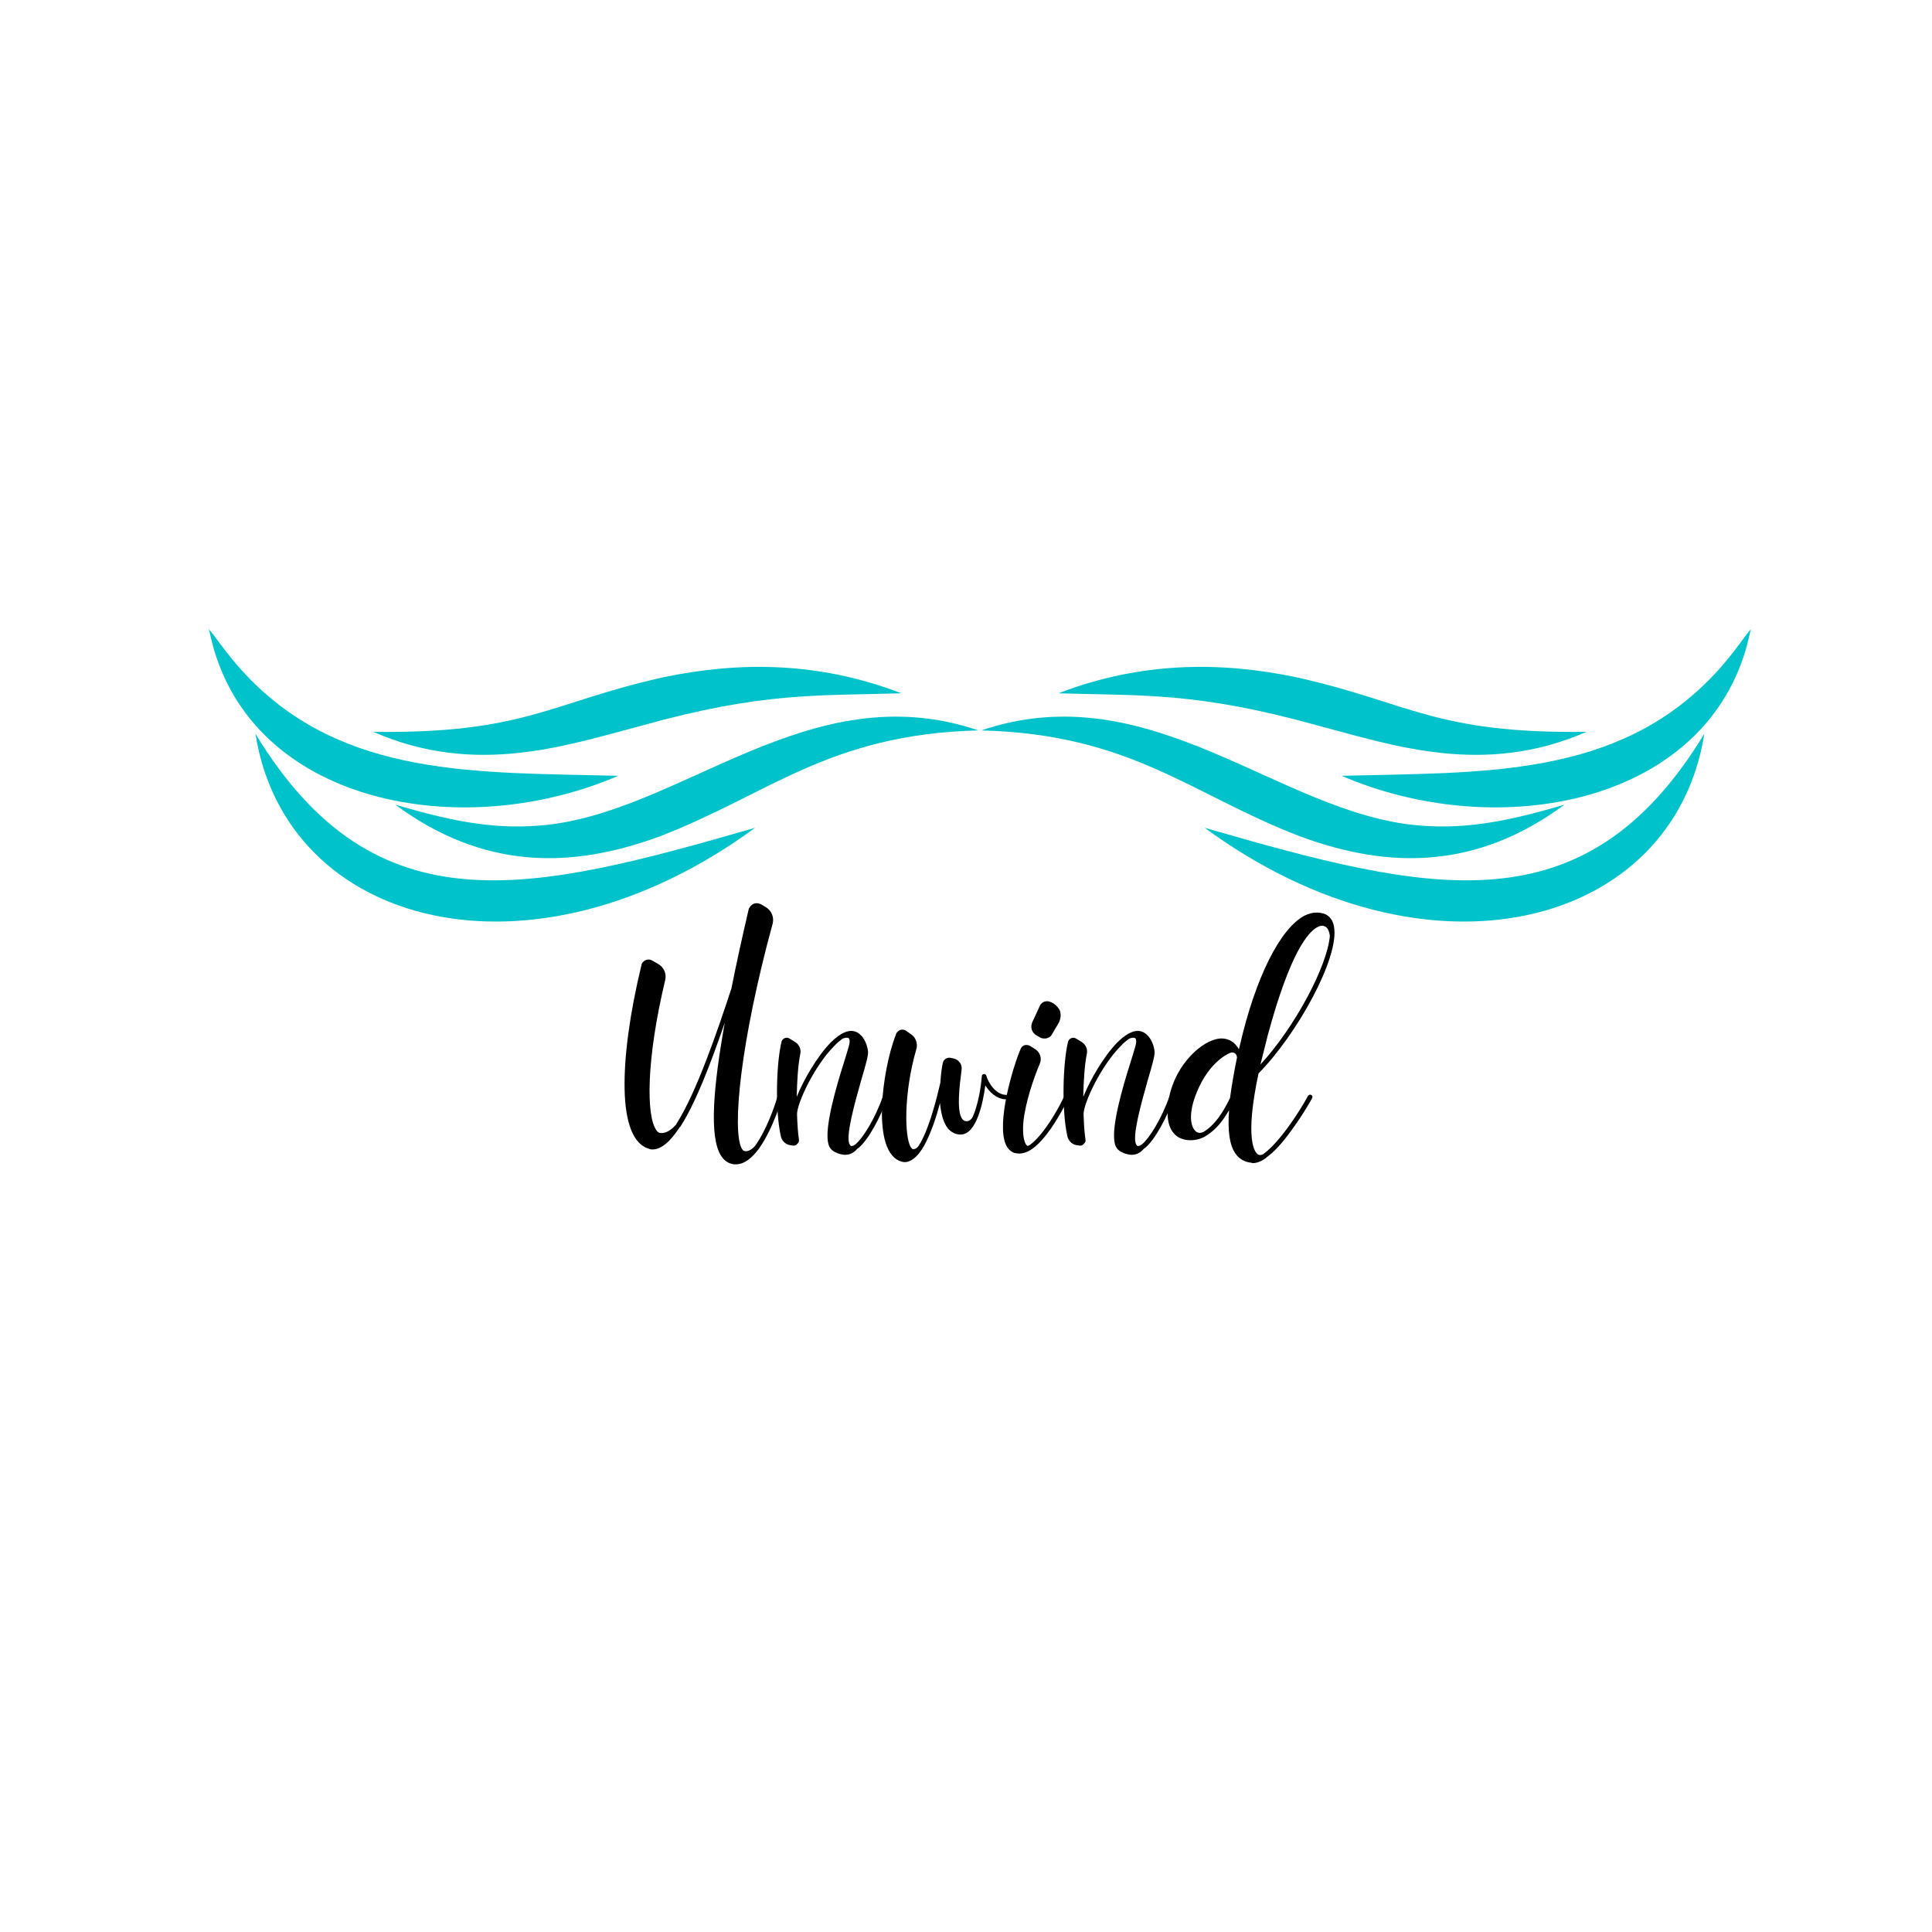
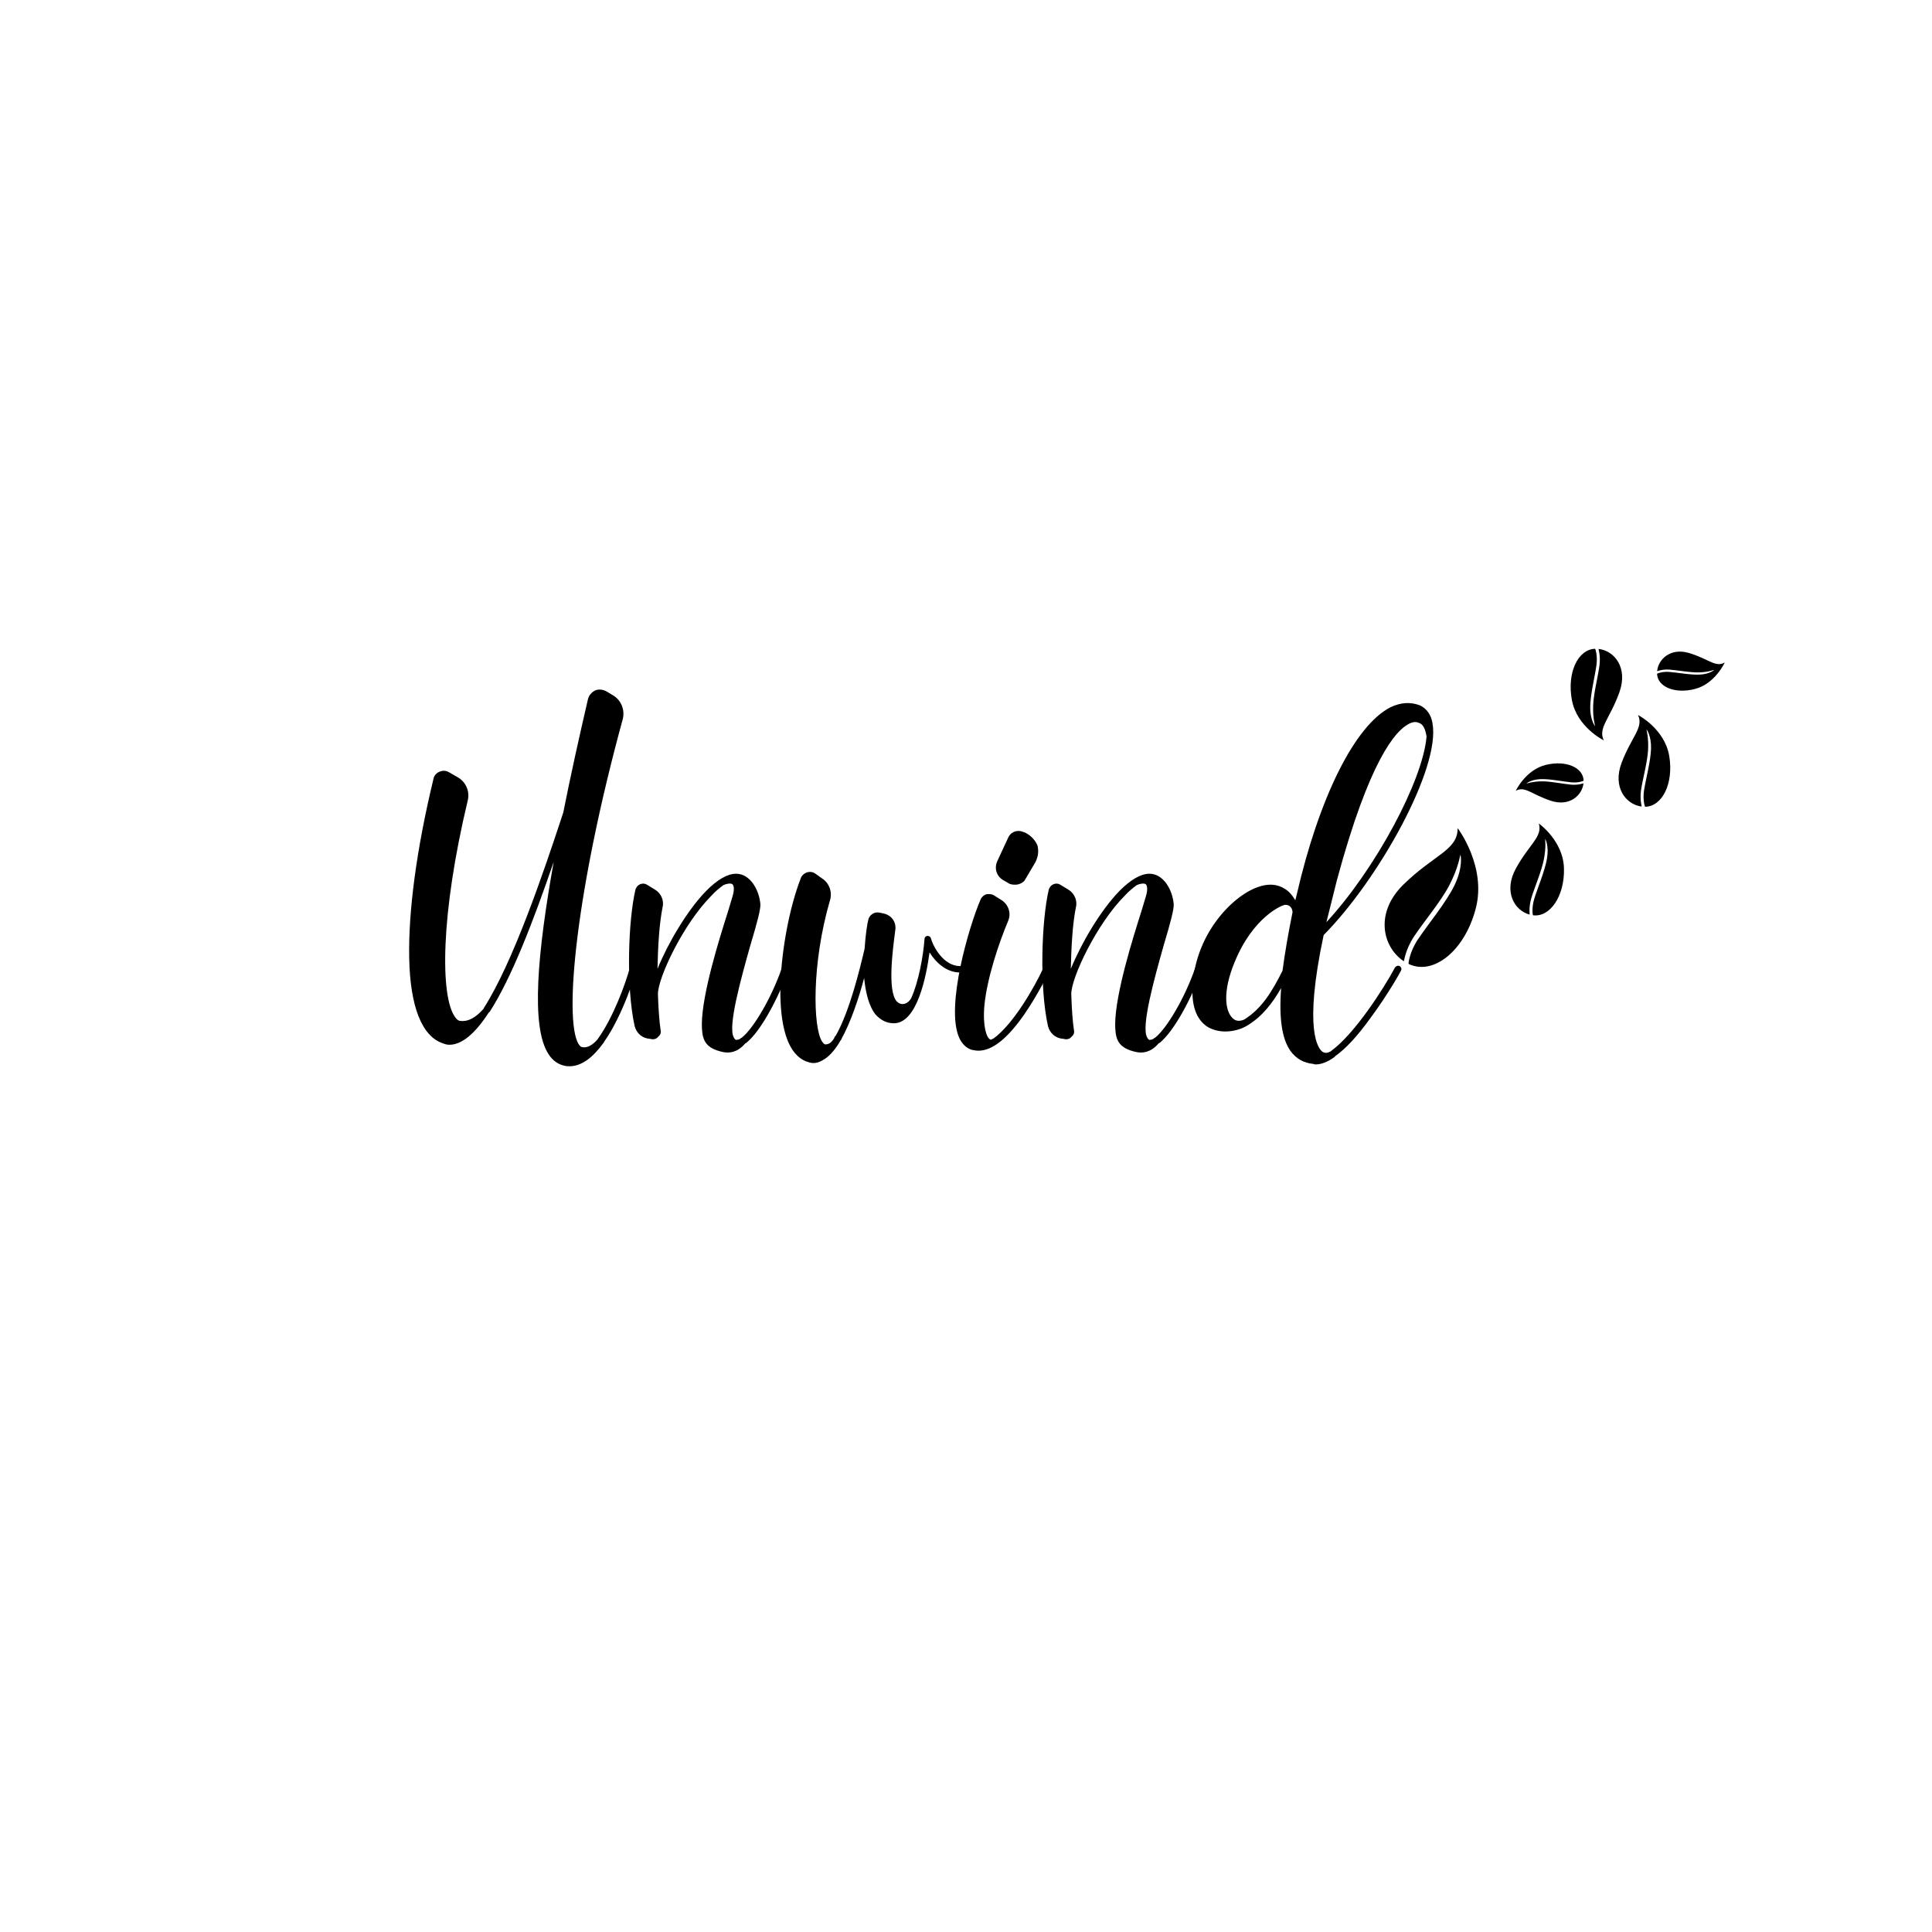
<svg xmlns="http://www.w3.org/2000/svg" width="500" zoomAndPan="magnify" viewBox="0 0 375 375" height="500" preserveAspectRatio="xMidYMid meet" version="1.0">
  <defs>
    <g />
    <clipPath id="id1">
-       <path d="M 190.195 139 L 304 139 L 304 167 L 190.195 167 Z M 190.195 139 " clip-rule="nonzero" />
+       <path d="M 268 160 L 287 160 L 287 188 L 268 188 Z M 268 160 " clip-rule="nonzero" />
    </clipPath>
    <clipPath id="id2">
-       <path d="M 260 122.141 L 340 122.141 L 340 157 L 260 157 Z M 260 122.141 " clip-rule="nonzero" />
+       <path d="M 283.656 160.281 L 295.223 178.699 L 273.625 192.258 L 262.062 173.836 Z M 283.656 160.281 " clip-rule="nonzero" />
    </clipPath>
    <clipPath id="id3">
-       <path d="M 40.195 122.141 L 120 122.141 L 120 157 L 40.195 157 Z M 40.195 122.141 " clip-rule="nonzero" />
+       <path d="M 283.656 160.281 L 295.223 178.699 L 273.625 192.258 L 262.062 173.836 Z M 283.656 160.281 " clip-rule="nonzero" />
+     </clipPath>
+     <clipPath id="id4">
+       <path d="M 293 159 L 304 159 L 304 178 L 293 178 Z M 293 159 " clip-rule="nonzero" />
+     </clipPath>
+     <clipPath id="id5">
+       <path d="M 299.051 159.414 L 309.312 168.184 L 298.59 180.727 L 288.328 171.957 Z M 299.051 159.414 " clip-rule="nonzero" />
+     </clipPath>
+     <clipPath id="id6">
+       <path d="M 299.051 159.414 L 309.312 168.184 L 298.59 180.727 L 288.328 171.957 Z M 299.051 159.414 " clip-rule="nonzero" />
+     </clipPath>
+     <clipPath id="id7">
+       <path d="M 294 148 L 308 148 L 308 156 L 294 156 Z M 294 148 " clip-rule="nonzero" />
+     </clipPath>
+     <clipPath id="id8">
+       <path d="M 293.855 153.277 L 299.16 144.215 L 309.516 150.277 L 304.215 159.34 Z M 293.855 153.277 " clip-rule="nonzero" />
+     </clipPath>
+     <clipPath id="id9">
+       <path d="M 293.855 153.277 L 299.16 144.215 L 309.516 150.277 L 304.215 159.34 Z M 293.855 153.277 " clip-rule="nonzero" />
+     </clipPath>
+     <clipPath id="id10">
+       <path d="M 314 138 L 325 138 L 325 157 L 314 157 Z M 314 138 " clip-rule="nonzero" />
+     </clipPath>
+     <clipPath id="id11">
+       <path d="M 318.246 138.316 L 329.633 145.566 L 320.77 159.484 L 309.383 152.234 Z M 318.246 138.316 " clip-rule="nonzero" />
+     </clipPath>
+     <clipPath id="id12">
+       <path d="M 318.246 138.316 L 329.633 145.566 L 320.77 159.484 L 309.383 152.234 Z M 318.246 138.316 " clip-rule="nonzero" />
+     </clipPath>
+     <clipPath id="id13">
+       <path d="M 321 126 L 335 126 L 335 135 L 321 135 Z M 321 126 " clip-rule="nonzero" />
+     </clipPath>
+     <clipPath id="id14">
+       <path d="M 335.125 128.797 L 329.984 137.949 L 319.523 132.074 L 324.664 122.918 Z M 335.125 128.797 " clip-rule="nonzero" />
+     </clipPath>
+     <clipPath id="id15">
+       <path d="M 335.125 128.797 L 329.984 137.949 L 319.523 132.074 L 324.664 122.918 Z M 335.125 128.797 " clip-rule="nonzero" />
+     </clipPath>
+     <clipPath id="id16">
+       <path d="M 304 125 L 315 125 L 315 144 L 304 144 Z M 304 125 " clip-rule="nonzero" />
+     </clipPath>
+     <clipPath id="id17">
+       <path d="M 311 144.184 L 299.488 137.133 L 308.102 123.062 L 319.617 130.113 Z M 311 144.184 " clip-rule="nonzero" />
+     </clipPath>
+     <clipPath id="id18">
+       <path d="M 311 144.184 L 299.488 137.133 L 308.102 123.062 L 319.617 130.113 Z M 311 144.184 " clip-rule="nonzero" />
    </clipPath>
  </defs>
-   <g clip-path="url(#id1)">
-     <path fill="rgb(0%, 76.079%, 79.61%)" d="M 190.477 141.77 C 223.434 130.602 248.23 157.914 275.305 160.211 C 285.328 161.113 294.094 158.973 303.648 156.195 C 286.684 168.715 269.719 168.801 252.203 162.285 C 231.195 154.207 219.504 142.504 190.477 141.77 Z M 190.477 141.77 " fill-opacity="1" fill-rule="nonzero" />
-   </g>
-   <g clip-path="url(#id2)">
-     <path fill="rgb(0%, 76.079%, 79.61%)" d="M 260.402 150.582 C 287.746 149.879 313.73 151.047 332.66 130.984 C 336.902 126.5 339.051 122.719 339.91 122.141 C 339.613 122.551 339.387 124.723 338.312 127.781 C 328.363 156.828 289.441 163.133 260.402 150.582 Z M 260.402 150.582 " fill-opacity="1" fill-rule="nonzero" />
-   </g>
-   <path fill="rgb(0%, 76.079%, 79.61%)" d="M 205.449 134.566 C 221.582 128.348 237.031 128.418 251.512 131.434 C 273.453 136.285 278.371 142.434 307.934 142.051 C 288.027 150.766 270.512 144.703 255.82 140.84 C 232.367 134.281 221.664 135.07 205.449 134.566 Z M 205.449 134.566 " fill-opacity="1" fill-rule="nonzero" />
-   <path fill="rgb(0%, 76.079%, 79.61%)" d="M 233.824 160.676 C 277.352 173.211 307.496 180.855 330.809 142.418 C 324.91 179.953 277.41 192.641 233.824 160.676 Z M 233.824 160.676 " fill-opacity="1" fill-rule="nonzero" />
-   <path fill="rgb(0%, 76.079%, 79.61%)" d="M 189.91 141.77 C 156.957 130.602 132.16 157.914 105.086 160.211 C 95.062 161.113 86.297 158.973 76.742 156.195 C 93.707 168.715 110.672 168.801 128.188 162.285 C 149.195 154.207 160.887 142.504 189.91 141.77 Z M 189.91 141.77 " fill-opacity="1" fill-rule="nonzero" />
-   <g clip-path="url(#id3)">
-     <path fill="rgb(0%, 76.079%, 79.61%)" d="M 119.988 150.582 C 92.645 149.879 66.66 151.047 47.73 130.984 C 43.488 126.5 41.34 122.719 40.477 122.141 C 40.773 122.551 41 124.723 42.074 127.781 C 52.027 156.828 90.949 163.133 119.988 150.582 Z M 119.988 150.582 " fill-opacity="1" fill-rule="nonzero" />
-   </g>
-   <path fill="rgb(0%, 76.079%, 79.61%)" d="M 174.941 134.566 C 158.809 128.348 143.355 128.418 128.879 131.434 C 106.938 136.285 102.02 142.434 72.457 142.051 C 92.363 150.766 109.879 144.703 124.566 140.84 C 148.023 134.281 158.723 135.07 174.941 134.566 Z M 174.941 134.566 " fill-opacity="1" fill-rule="nonzero" />
-   <path fill="rgb(0%, 76.079%, 79.61%)" d="M 146.566 160.676 C 103.035 173.211 72.895 180.855 49.582 142.418 C 55.477 179.953 102.98 192.641 146.566 160.676 Z M 146.566 160.676 " fill-opacity="1" fill-rule="nonzero" />
  <g fill="rgb(0%, 0%, 0%)" fill-opacity="1">
-     <g transform="translate(121.2351, 225.2601)">
+     <g transform="translate(79.42559, 205.8918)">
      <g>
-         <path d="M 30.273 -12.922 C 30.09 -13.043 29.781 -12.859 29.719 -12.613 C 29.105 -10.336 27.441 -5.785 25.352 -2.891 C 25.105 -2.586 24.18 -1.602 23.258 -1.848 C 23.074 -1.848 22.949 -2.031 22.766 -2.277 C 20.797 -5.723 22.457 -23.012 28.734 -45.965 C 29.043 -47.195 28.551 -48.484 27.441 -49.164 L 26.52 -49.715 C 26.027 -49.961 25.535 -50.023 25.043 -49.84 C 24.551 -49.594 24.18 -49.164 24.059 -48.672 C 22.891 -43.625 21.719 -38.395 20.734 -33.41 C 18.027 -25.164 13.969 -13.23 10.031 -7.074 L 10.031 -7.016 C 9.969 -7.016 8.613 -5.168 6.953 -5.352 C 6.645 -5.352 6.398 -5.539 6.152 -5.906 C 4.184 -8.676 4.184 -19.566 7.875 -35.012 C 8.184 -36.242 7.629 -37.535 6.523 -38.148 L 5.352 -38.824 C 4.922 -39.07 4.492 -39.07 4.062 -38.887 C 3.629 -38.703 3.324 -38.332 3.262 -37.902 C 0.984 -28.488 -0.125 -20.121 0 -13.844 C 0.125 -7.262 1.723 -3.262 4.555 -2.34 C 4.859 -2.215 5.105 -2.152 5.414 -2.152 C 7.137 -2.152 8.922 -3.754 10.645 -6.398 C 10.707 -6.461 10.707 -6.523 10.77 -6.523 C 10.77 -6.523 10.77 -6.582 10.828 -6.582 C 13.723 -11.074 16.613 -18.52 19.445 -26.766 C 17.289 -14.707 16.305 -4.555 18.766 -0.863 C 19.32 0 20.059 0.492 20.922 0.676 C 21.168 0.738 21.352 0.738 21.598 0.738 C 23.258 0.738 24.797 -0.555 26.09 -2.34 L 26.148 -2.398 C 26.211 -2.461 26.211 -2.523 26.211 -2.523 C 28.859 -6.277 30.52 -12 30.641 -12.367 C 30.703 -12.613 30.52 -12.859 30.273 -12.922 Z M 30.273 -12.922 " />
+         <path d="M 43.668 -18.641 C 43.402 -18.816 42.957 -18.551 42.871 -18.195 C 41.98 -14.91 39.586 -8.344 36.566 -4.172 C 36.211 -3.727 34.883 -2.309 33.551 -2.664 C 33.285 -2.664 33.105 -2.93 32.84 -3.285 C 30 -8.254 32.395 -33.195 41.449 -66.301 C 41.895 -68.078 41.184 -69.941 39.586 -70.918 L 38.254 -71.715 C 37.543 -72.07 36.836 -72.16 36.125 -71.895 C 35.414 -71.539 34.883 -70.918 34.703 -70.207 C 33.016 -62.93 31.332 -55.383 29.91 -48.195 C 26.004 -36.301 20.148 -19.082 14.469 -10.207 L 14.469 -10.117 C 14.379 -10.117 12.426 -7.457 10.031 -7.723 C 9.586 -7.723 9.23 -7.988 8.875 -8.52 C 6.035 -12.516 6.035 -28.227 11.359 -50.504 C 11.805 -52.277 11.004 -54.141 9.41 -55.027 L 7.723 -56.004 C 7.102 -56.359 6.48 -56.359 5.859 -56.094 C 5.238 -55.828 4.793 -55.297 4.703 -54.676 C 1.422 -41.094 -0.176 -29.023 0 -19.969 C 0.176 -10.473 2.484 -4.703 6.566 -3.371 C 7.012 -3.195 7.367 -3.105 7.812 -3.105 C 10.297 -3.105 12.871 -5.414 15.355 -9.23 C 15.445 -9.32 15.445 -9.41 15.531 -9.41 C 15.531 -9.41 15.531 -9.496 15.621 -9.496 C 19.793 -15.977 23.965 -26.715 28.047 -38.609 C 24.941 -21.211 23.52 -6.566 27.07 -1.242 C 27.871 0 28.934 0.711 30.176 0.977 C 30.531 1.066 30.797 1.066 31.152 1.066 C 33.551 1.066 35.77 -0.797 37.633 -3.371 L 37.723 -3.461 C 37.809 -3.551 37.809 -3.641 37.809 -3.641 C 41.629 -9.055 44.023 -17.309 44.199 -17.84 C 44.289 -18.195 44.023 -18.551 43.668 -18.641 Z M 43.668 -18.641 " />
      </g>
    </g>
  </g>
  <g fill="rgb(0%, 0%, 0%)" fill-opacity="1">
-     <g transform="translate(150.8279, 225.2601)">
+     <g transform="translate(122.1131, 205.8918)">
      <g>
-         <path d="M 21.168 -12.738 C 20.922 -12.797 20.676 -12.676 20.551 -12.492 C 19.137 -8.367 16.676 -4.309 15.199 -3.137 C 15.137 -3.078 15.137 -3.078 15.074 -3.078 C 14.891 -2.891 14.707 -2.832 14.52 -2.832 C 14.461 -2.77 14.273 -2.77 14.09 -3.137 C 13.23 -4.555 15.074 -11.137 16.305 -15.504 C 17.227 -18.582 17.719 -20.43 17.66 -21.105 C 17.473 -23.074 16.242 -25.164 14.398 -25.164 C 13.23 -25.164 11.875 -24.367 10.398 -22.891 C 7.754 -20.184 5.168 -15.691 3.816 -12.367 C 3.875 -15.383 4.062 -18.461 4.492 -20.613 C 4.738 -21.535 4.309 -22.52 3.508 -23.012 L 2.398 -23.688 C 2.094 -23.875 1.785 -23.875 1.477 -23.75 C 1.168 -23.629 0.984 -23.383 0.863 -23.074 C -0.125 -18.953 -0.43 -9.969 0.738 -4.676 C 0.984 -3.691 1.785 -3.016 2.77 -2.953 L 3.137 -2.891 L 3.199 -2.891 C 3.508 -2.891 3.754 -3.016 3.938 -3.262 C 4.184 -3.445 4.309 -3.754 4.246 -4.062 C 4.062 -5.23 3.938 -7.016 3.875 -8.984 C 3.875 -11.199 7.32 -18.461 11.074 -22.211 C 11.629 -22.828 12.184 -23.258 12.676 -23.629 C 13.043 -23.812 13.66 -23.934 13.906 -23.75 C 14.152 -23.504 14.152 -22.891 13.906 -22.09 L 13.352 -20.242 C 12.121 -16.367 9.844 -9.105 9.785 -4.984 C 9.785 -3.078 10.09 -2.031 11.754 -1.414 C 12.305 -1.23 12.797 -1.109 13.23 -1.109 C 14.461 -1.109 15.199 -1.848 15.629 -2.34 L 15.75 -2.398 C 17.781 -4 20.242 -8.797 21.414 -12.184 C 21.535 -12.367 21.414 -12.676 21.168 -12.738 Z M 21.168 -12.738 " />
+         <path d="M 30.531 -18.371 C 30.176 -18.461 29.824 -18.285 29.645 -18.02 C 27.602 -12.07 24.055 -6.215 21.922 -4.527 C 21.836 -4.438 21.836 -4.438 21.746 -4.438 C 21.48 -4.172 21.211 -4.082 20.945 -4.082 C 20.859 -3.992 20.59 -3.992 20.324 -4.527 C 19.082 -6.566 21.746 -16.066 23.52 -22.367 C 24.852 -26.805 25.562 -29.469 25.473 -30.445 C 25.207 -33.285 23.434 -36.301 20.77 -36.301 C 19.082 -36.301 17.129 -35.148 15 -33.016 C 11.184 -29.113 7.457 -22.633 5.504 -17.84 C 5.59 -22.188 5.859 -26.629 6.48 -29.734 C 6.836 -31.066 6.215 -32.484 5.059 -33.195 L 3.461 -34.172 C 3.02 -34.438 2.574 -34.438 2.129 -34.262 C 1.688 -34.082 1.422 -33.727 1.242 -33.285 C -0.176 -27.336 -0.621 -14.379 1.066 -6.746 C 1.422 -5.324 2.574 -4.348 3.992 -4.262 L 4.527 -4.172 L 4.617 -4.172 C 5.059 -4.172 5.414 -4.348 5.68 -4.703 C 6.035 -4.969 6.215 -5.414 6.125 -5.859 C 5.859 -7.543 5.68 -10.117 5.59 -12.957 C 5.59 -16.152 10.562 -26.629 15.977 -32.043 C 16.773 -32.93 17.574 -33.551 18.285 -34.082 C 18.816 -34.348 19.703 -34.527 20.059 -34.262 C 20.414 -33.906 20.414 -33.016 20.059 -31.863 L 19.262 -29.199 C 17.484 -23.609 14.199 -13.137 14.113 -7.188 C 14.113 -4.438 14.555 -2.93 16.953 -2.043 C 17.75 -1.773 18.461 -1.598 19.082 -1.598 C 20.859 -1.598 21.922 -2.664 22.543 -3.371 L 22.723 -3.461 C 25.652 -5.77 29.199 -12.691 30.887 -17.574 C 31.066 -17.84 30.887 -18.285 30.531 -18.371 Z M 30.531 -18.371 " />
      </g>
    </g>
  </g>
  <g fill="rgb(0%, 0%, 0%)" fill-opacity="1">
-     <g transform="translate(171.3152, 225.2601)">
+     <g transform="translate(151.6659, 205.8918)">
      <g>
-         <path d="M 24.488 -12.305 C 24.488 -12.551 24.305 -12.738 24.059 -12.738 C 21.844 -12.738 20.43 -15.32 20.121 -16.488 C 20.059 -16.676 19.875 -16.797 19.691 -16.797 C 19.445 -16.797 19.258 -16.613 19.258 -16.367 C 19.074 -13.969 18.461 -10.645 17.473 -8.43 C 17.352 -8.184 16.922 -7.629 16.305 -7.629 C 15.996 -7.629 15.75 -7.754 15.504 -8 C 14.273 -9.477 14.953 -14.707 15.32 -17.535 C 15.504 -18.645 14.828 -19.566 13.781 -19.812 L 13.168 -19.938 C 12.859 -19.996 12.492 -19.938 12.246 -19.75 C 11.938 -19.566 11.754 -19.258 11.691 -18.953 C 11.566 -18.52 11.32 -16.98 11.199 -15.074 C 10.523 -12.184 9.168 -6.645 7.32 -3.383 L 7.199 -3.262 C 7.199 -3.199 6.707 -2.094 5.844 -2.215 C 5.723 -2.277 5.598 -2.398 5.477 -2.586 C 4.246 -4.492 4.062 -13.043 6.523 -21.535 C 6.891 -22.645 6.461 -23.875 5.539 -24.488 L 4.676 -25.105 C 4.309 -25.41 3.875 -25.473 3.445 -25.352 C 3.078 -25.227 2.707 -24.918 2.586 -24.488 C 1.109 -20.676 0.062 -15.137 -0.125 -10.461 C -0.246 -6.336 0.246 -1.23 3.262 0.062 C 3.629 0.184 3.938 0.309 4.309 0.309 C 4.738 0.309 5.105 0.184 5.539 -0.062 C 6.336 -0.492 7.016 -1.23 7.691 -2.277 C 7.875 -2.586 8 -2.832 8.059 -2.832 L 8.059 -2.891 C 9.352 -5.23 10.398 -8.367 11.137 -11.137 C 11.32 -9.23 11.754 -7.383 12.676 -6.215 C 13.352 -5.477 14.152 -5.047 15.137 -5.047 C 18.273 -5.047 19.504 -11.383 19.938 -14.582 C 20.734 -13.289 22.152 -11.875 24.059 -11.875 C 24.305 -11.875 24.488 -12.059 24.488 -12.305 Z M 24.488 -12.305 " />
+         <path d="M 35.324 -17.75 C 35.324 -18.105 35.059 -18.371 34.703 -18.371 C 31.508 -18.371 29.469 -22.102 29.023 -23.785 C 28.934 -24.055 28.668 -24.23 28.402 -24.23 C 28.047 -24.23 27.781 -23.965 27.781 -23.609 C 27.516 -20.148 26.629 -15.355 25.207 -12.16 C 25.031 -11.805 24.406 -11.004 23.52 -11.004 C 23.078 -11.004 22.723 -11.184 22.367 -11.539 C 20.59 -13.668 21.566 -21.211 22.102 -25.297 C 22.367 -26.895 21.391 -28.227 19.883 -28.578 L 18.992 -28.758 C 18.551 -28.848 18.02 -28.758 17.664 -28.492 C 17.219 -28.227 16.953 -27.781 16.863 -27.336 C 16.688 -26.715 16.332 -24.496 16.152 -21.746 C 15.176 -17.574 13.227 -9.586 10.562 -4.883 L 10.383 -4.703 C 10.383 -4.617 9.676 -3.02 8.434 -3.195 C 8.254 -3.285 8.078 -3.461 7.898 -3.727 C 6.125 -6.48 5.859 -18.816 9.41 -31.066 C 9.941 -32.664 9.32 -34.438 7.988 -35.324 L 6.746 -36.211 C 6.215 -36.656 5.59 -36.746 4.969 -36.566 C 4.438 -36.391 3.906 -35.945 3.727 -35.324 C 1.598 -29.824 0.09 -21.836 -0.176 -15.09 C -0.355 -9.141 0.355 -1.773 4.703 0.09 C 5.238 0.266 5.68 0.445 6.215 0.445 C 6.836 0.445 7.367 0.266 7.988 -0.09 C 9.141 -0.711 10.117 -1.773 11.094 -3.285 C 11.359 -3.727 11.539 -4.082 11.629 -4.082 L 11.629 -4.172 C 13.492 -7.543 15 -12.07 16.066 -16.066 C 16.332 -13.312 16.953 -10.652 18.285 -8.965 C 19.262 -7.898 20.414 -7.277 21.836 -7.277 C 26.359 -7.277 28.137 -16.422 28.758 -21.035 C 29.91 -19.172 31.953 -17.129 34.703 -17.129 C 35.059 -17.129 35.324 -17.395 35.324 -17.75 Z M 35.324 -17.75 " />
      </g>
    </g>
  </g>
  <g fill="rgb(0%, 0%, 0%)" fill-opacity="1">
-     <g transform="translate(195.3709, 225.2601)">
+     <g transform="translate(186.3662, 205.8918)">
      <g>
-         <path d="M 1.539 -1.477 C 1.848 -1.414 2.152 -1.355 2.461 -1.355 C 4.309 -1.355 6.336 -2.953 8.613 -6.215 C 10.523 -8.984 11.938 -11.938 11.938 -11.938 C 12.059 -12.184 11.938 -12.43 11.691 -12.551 C 11.508 -12.676 11.199 -12.551 11.137 -12.367 C 10.031 -9.969 7.137 -4.859 4.43 -2.953 L 4.367 -2.953 C 4.121 -2.77 4.062 -2.832 4 -2.891 C 3.57 -3.137 3.016 -4.555 3.262 -7.445 C 3.629 -11.137 5.168 -15.75 6.461 -18.828 C 6.891 -19.812 6.523 -20.98 5.598 -21.598 L 4.613 -22.211 C 4.246 -22.457 3.875 -22.457 3.508 -22.398 C 3.137 -22.273 2.832 -21.965 2.707 -21.598 C 1.293 -18.336 -2.031 -7.32 -0.125 -3.078 C 0.246 -2.277 0.801 -1.723 1.539 -1.477 Z M 6.645 -23.812 C 6.953 -23.688 7.199 -23.688 7.445 -23.688 C 7.938 -23.688 8.551 -23.996 8.738 -24.367 L 10.152 -26.766 C 10.523 -27.566 10.582 -28.242 10.398 -28.98 C 10.09 -29.719 9.477 -30.336 8.738 -30.703 L 8.551 -30.766 C 7.754 -31.133 6.891 -30.828 6.523 -30.148 L 4.984 -26.828 C 4.555 -25.844 4.922 -24.734 5.906 -24.242 Z M 6.645 -23.812 " />
+         <path d="M 2.219 -2.129 C 2.664 -2.043 3.105 -1.953 3.551 -1.953 C 6.215 -1.953 9.141 -4.262 12.426 -8.965 C 15.176 -12.957 17.219 -17.219 17.219 -17.219 C 17.395 -17.574 17.219 -17.93 16.863 -18.105 C 16.598 -18.285 16.152 -18.105 16.066 -17.84 C 14.469 -14.379 10.297 -7.012 6.391 -4.262 L 6.301 -4.262 C 5.945 -3.992 5.859 -4.082 5.77 -4.172 C 5.148 -4.527 4.348 -6.566 4.703 -10.738 C 5.238 -16.066 7.457 -22.723 9.32 -27.16 C 9.941 -28.578 9.41 -30.266 8.078 -31.152 L 6.656 -32.043 C 6.125 -32.395 5.59 -32.395 5.059 -32.309 C 4.527 -32.129 4.082 -31.688 3.906 -31.152 C 1.863 -26.449 -2.93 -10.562 -0.176 -4.438 C 0.355 -3.285 1.152 -2.484 2.219 -2.129 Z M 9.586 -34.348 C 10.031 -34.172 10.383 -34.172 10.738 -34.172 C 11.449 -34.172 12.336 -34.613 12.602 -35.148 L 14.645 -38.609 C 15.176 -39.762 15.266 -40.738 15 -41.805 C 14.555 -42.871 13.668 -43.758 12.602 -44.289 L 12.336 -44.379 C 11.184 -44.91 9.941 -44.469 9.41 -43.492 L 7.188 -38.699 C 6.566 -37.277 7.102 -35.68 8.52 -34.969 Z M 9.586 -34.348 " />
      </g>
    </g>
  </g>
  <g fill="rgb(0%, 0%, 0%)" fill-opacity="1">
-     <g transform="translate(206.4451, 225.2601)">
+     <g transform="translate(202.3407, 205.8918)">
      <g>
-         <path d="M 21.168 -12.738 C 20.922 -12.797 20.676 -12.676 20.551 -12.492 C 19.137 -8.367 16.676 -4.309 15.199 -3.137 C 15.137 -3.078 15.137 -3.078 15.074 -3.078 C 14.891 -2.891 14.707 -2.832 14.52 -2.832 C 14.461 -2.77 14.273 -2.77 14.09 -3.137 C 13.23 -4.555 15.074 -11.137 16.305 -15.504 C 17.227 -18.582 17.719 -20.43 17.66 -21.105 C 17.473 -23.074 16.242 -25.164 14.398 -25.164 C 13.23 -25.164 11.875 -24.367 10.398 -22.891 C 7.754 -20.184 5.168 -15.691 3.816 -12.367 C 3.875 -15.383 4.062 -18.461 4.492 -20.613 C 4.738 -21.535 4.309 -22.52 3.508 -23.012 L 2.398 -23.688 C 2.094 -23.875 1.785 -23.875 1.477 -23.75 C 1.168 -23.629 0.984 -23.383 0.863 -23.074 C -0.125 -18.953 -0.43 -9.969 0.738 -4.676 C 0.984 -3.691 1.785 -3.016 2.77 -2.953 L 3.137 -2.891 L 3.199 -2.891 C 3.508 -2.891 3.754 -3.016 3.938 -3.262 C 4.184 -3.445 4.309 -3.754 4.246 -4.062 C 4.062 -5.23 3.938 -7.016 3.875 -8.984 C 3.875 -11.199 7.32 -18.461 11.074 -22.211 C 11.629 -22.828 12.184 -23.258 12.676 -23.629 C 13.043 -23.812 13.66 -23.934 13.906 -23.75 C 14.152 -23.504 14.152 -22.891 13.906 -22.09 L 13.352 -20.242 C 12.121 -16.367 9.844 -9.105 9.785 -4.984 C 9.785 -3.078 10.09 -2.031 11.754 -1.414 C 12.305 -1.23 12.797 -1.109 13.23 -1.109 C 14.461 -1.109 15.199 -1.848 15.629 -2.34 L 15.75 -2.398 C 17.781 -4 20.242 -8.797 21.414 -12.184 C 21.535 -12.367 21.414 -12.676 21.168 -12.738 Z M 21.168 -12.738 " />
+         <path d="M 30.531 -18.371 C 30.176 -18.461 29.824 -18.285 29.645 -18.02 C 27.602 -12.07 24.055 -6.215 21.922 -4.527 C 21.836 -4.438 21.836 -4.438 21.746 -4.438 C 21.48 -4.172 21.211 -4.082 20.945 -4.082 C 20.859 -3.992 20.59 -3.992 20.324 -4.527 C 19.082 -6.566 21.746 -16.066 23.52 -22.367 C 24.852 -26.805 25.562 -29.469 25.473 -30.445 C 25.207 -33.285 23.434 -36.301 20.77 -36.301 C 19.082 -36.301 17.129 -35.148 15 -33.016 C 11.184 -29.113 7.457 -22.633 5.504 -17.84 C 5.59 -22.188 5.859 -26.629 6.48 -29.734 C 6.836 -31.066 6.215 -32.484 5.059 -33.195 L 3.461 -34.172 C 3.02 -34.438 2.574 -34.438 2.129 -34.262 C 1.688 -34.082 1.422 -33.727 1.242 -33.285 C -0.176 -27.336 -0.621 -14.379 1.066 -6.746 C 1.422 -5.324 2.574 -4.348 3.992 -4.262 L 4.527 -4.172 L 4.617 -4.172 C 5.059 -4.172 5.414 -4.348 5.68 -4.703 C 6.035 -4.969 6.215 -5.414 6.125 -5.859 C 5.859 -7.543 5.68 -10.117 5.59 -12.957 C 5.59 -16.152 10.562 -26.629 15.977 -32.043 C 16.773 -32.93 17.574 -33.551 18.285 -34.082 C 18.816 -34.348 19.703 -34.527 20.059 -34.262 C 20.414 -33.906 20.414 -33.016 20.059 -31.863 L 19.262 -29.199 C 17.484 -23.609 14.199 -13.137 14.113 -7.188 C 14.113 -4.438 14.555 -2.93 16.953 -2.043 C 17.75 -1.773 18.461 -1.598 19.082 -1.598 C 20.859 -1.598 21.922 -2.664 22.543 -3.371 L 22.723 -3.461 C 25.652 -5.77 29.199 -12.691 30.887 -17.574 C 31.066 -17.84 30.887 -18.285 30.531 -18.371 Z M 30.531 -18.371 " />
      </g>
    </g>
  </g>
  <g fill="rgb(0%, 0%, 0%)" fill-opacity="1">
-     <g transform="translate(226.9324, 225.2601)">
+     <g transform="translate(231.8936, 205.8918)">
      <g>
-         <path d="M 27.566 -12.738 C 27.379 -12.859 27.074 -12.738 26.949 -12.551 C 25.473 -9.785 21.535 -3.629 18.398 -1.355 C 18.398 -1.293 18.336 -1.293 18.336 -1.293 C 18.027 -1.109 17.598 -0.922 17.168 -1.23 C 16.676 -1.602 14.582 -3.938 17.352 -16.922 C 24.734 -24.367 33.102 -39.379 31.996 -45.41 C 31.812 -46.578 31.195 -47.379 30.336 -47.809 C 29.043 -48.301 27.75 -48.238 26.336 -47.562 C 21.535 -45.102 16.734 -35.441 13.723 -22.336 L 13.535 -21.598 C 13.168 -22.211 12.738 -22.766 12.121 -23.137 C 11.074 -23.812 9.785 -23.875 8.367 -23.32 C 4.984 -22.09 -0.125 -16.859 -0.309 -9.539 C -0.371 -6.461 0.801 -5.105 1.848 -4.492 C 2.523 -4.121 3.324 -3.938 4.121 -3.938 C 5.168 -3.938 6.277 -4.246 7.074 -4.738 C 9.105 -5.969 10.461 -7.754 11.629 -9.785 C 11.32 -5.66 11.754 -2.953 12.859 -1.355 C 13.598 -0.309 14.645 0.309 15.996 0.43 C 16.059 0.492 16.184 0.492 16.305 0.492 C 16.98 0.492 17.844 0.184 18.707 -0.43 C 18.766 -0.492 18.828 -0.492 18.828 -0.555 C 18.891 -0.555 18.891 -0.555 18.891 -0.617 C 20.305 -1.602 21.906 -3.324 23.629 -5.723 C 25.965 -8.859 27.75 -12.059 27.75 -12.121 C 27.875 -12.305 27.812 -12.613 27.566 -12.738 Z M 19.137 -24.305 C 23.504 -40.488 27.012 -44.363 28.734 -45.285 C 29.289 -45.594 29.719 -45.656 30.148 -45.469 C 31.012 -45.223 31.133 -43.871 31.195 -43.625 C 30.703 -37.719 24.367 -25.844 17.719 -18.645 Z M 11.812 -12.121 C 10.461 -9.414 9.043 -7.016 6.645 -5.539 C 6.215 -5.352 5.598 -5.23 5.105 -5.723 C 4.062 -6.707 3.754 -9.352 5.352 -13.23 C 7.812 -19.32 11.754 -20.98 12.184 -20.98 C 12.738 -20.98 12.922 -20.676 13.043 -20.488 C 13.105 -20.305 13.168 -20.121 13.168 -19.996 C 12.551 -16.98 12.121 -14.398 11.812 -12.121 Z M 11.812 -12.121 " />
+         <path d="M 39.762 -18.371 C 39.496 -18.551 39.055 -18.371 38.875 -18.105 C 36.746 -14.113 31.066 -5.238 26.539 -1.953 C 26.539 -1.863 26.449 -1.863 26.449 -1.863 C 26.004 -1.598 25.383 -1.332 24.762 -1.773 C 24.055 -2.309 21.035 -5.68 25.031 -24.406 C 35.68 -35.148 47.75 -56.805 46.152 -65.504 C 45.887 -67.188 45 -68.344 43.758 -68.965 C 41.895 -69.676 40.031 -69.586 37.988 -68.609 C 31.066 -65.059 24.141 -51.125 19.793 -32.219 L 19.527 -31.152 C 18.992 -32.043 18.371 -32.84 17.484 -33.371 C 15.977 -34.348 14.113 -34.438 12.07 -33.641 C 7.188 -31.863 -0.176 -24.32 -0.445 -13.758 C -0.531 -9.32 1.152 -7.367 2.664 -6.48 C 3.641 -5.945 4.793 -5.68 5.945 -5.68 C 7.457 -5.68 9.055 -6.125 10.207 -6.836 C 13.137 -8.609 15.09 -11.184 16.773 -14.113 C 16.332 -8.164 16.953 -4.262 18.551 -1.953 C 19.617 -0.445 21.125 0.445 23.078 0.621 C 23.164 0.711 23.344 0.711 23.52 0.711 C 24.496 0.711 25.738 0.266 26.98 -0.621 C 27.07 -0.711 27.16 -0.711 27.16 -0.797 C 27.25 -0.797 27.25 -0.797 27.25 -0.887 C 29.289 -2.309 31.598 -4.793 34.082 -8.254 C 37.457 -12.781 40.031 -17.395 40.031 -17.484 C 40.207 -17.75 40.117 -18.195 39.762 -18.371 Z M 27.602 -35.059 C 33.906 -58.402 38.965 -63.992 41.449 -65.324 C 42.25 -65.77 42.871 -65.859 43.492 -65.59 C 44.734 -65.234 44.91 -63.285 45 -62.93 C 44.289 -54.406 35.148 -37.277 25.562 -26.895 Z M 17.043 -17.484 C 15.09 -13.578 13.047 -10.117 9.586 -7.988 C 8.965 -7.723 8.078 -7.543 7.367 -8.254 C 5.859 -9.676 5.414 -13.492 7.723 -19.082 C 11.273 -27.871 16.953 -30.266 17.574 -30.266 C 18.371 -30.266 18.641 -29.824 18.816 -29.555 C 18.906 -29.289 18.992 -29.023 18.992 -28.848 C 18.105 -24.496 17.484 -20.77 17.043 -17.484 Z M 17.043 -17.484 " />
+       </g>
+     </g>
+   </g>
+   <g clip-path="url(#id1)">
+     <g clip-path="url(#id2)">
+       <g clip-path="url(#id3)">
+         <path fill="rgb(0%, 0%, 0%)" d="M 273.406 187.098 C 273.352 187.074 273.551 184.863 275.191 182.375 C 277.141 179.438 280.695 175.188 282.324 171.812 C 284.016 168.309 283.527 165.941 283.461 165.902 C 283.414 165.875 283.141 168.336 281.289 171.871 C 279.625 175.051 276.281 179.008 274.449 181.793 C 272.77 184.344 272.523 186.602 272.484 186.578 C 268.363 183.848 266.758 177.219 272.406 171.691 C 278.457 165.781 282.945 165.039 282.93 160.738 C 282.93 160.738 288.602 168.176 286.43 176.395 C 284.262 184.613 278.176 189.402 273.406 187.098 " fill-opacity="1" fill-rule="nonzero" />
+       </g>
+     </g>
+   </g>
+   <g clip-path="url(#id4)">
+     <g clip-path="url(#id5)">
+       <g clip-path="url(#id6)">
+         <path fill="rgb(0%, 0%, 0%)" d="M 297.551 177.656 C 297.512 177.652 297.246 176.277 297.805 174.445 C 298.469 172.281 299.875 169.004 300.27 166.641 C 300.68 164.188 299.965 162.855 299.918 162.848 C 299.883 162.84 300.152 164.379 299.648 166.883 C 299.199 169.137 297.871 172.199 297.25 174.246 C 296.68 176.125 296.93 177.535 296.902 177.527 C 293.922 176.715 291.777 173.043 294.23 168.57 C 296.859 163.781 299.453 162.43 298.684 159.84 C 298.684 159.84 303.438 163.18 303.566 168.574 C 303.699 173.965 300.852 178.082 297.551 177.656 " fill-opacity="1" fill-rule="nonzero" />
+       </g>
+     </g>
+   </g>
+   <g clip-path="url(#id7)">
+     <g clip-path="url(#id8)">
+       <g clip-path="url(#id9)">
+         <path fill="rgb(0%, 0%, 0%)" d="M 307.379 151.539 C 307.383 151.566 306.406 151.984 305.004 151.852 C 303.344 151.695 300.789 151.156 299.016 151.23 C 297.176 151.309 296.277 152.055 296.277 152.09 C 296.277 152.117 297.371 151.676 299.262 151.656 C 300.961 151.641 303.348 152.156 304.914 152.297 C 306.352 152.43 307.359 152.023 307.355 152.043 C 307.086 154.406 304.633 156.586 301.09 155.449 C 297.297 154.234 296.023 152.504 294.211 153.484 C 294.211 153.484 296.137 149.402 300.07 148.457 C 304.008 147.512 307.332 149 307.379 151.539 " fill-opacity="1" fill-rule="nonzero" />
+       </g>
+     </g>
+   </g>
+   <g clip-path="url(#id10)">
+     <g clip-path="url(#id11)">
+       <g clip-path="url(#id12)">
+         <path fill="rgb(0%, 0%, 0%)" d="M 319.312 156.59 C 319.273 156.59 318.816 155.27 319.113 153.375 C 319.469 151.141 320.402 147.695 320.465 145.301 C 320.527 142.816 319.633 141.598 319.586 141.594 C 319.551 141.594 320.031 143.078 319.887 145.629 C 319.754 147.926 318.867 151.141 318.539 153.254 C 318.238 155.195 318.68 156.555 318.652 156.551 C 315.586 156.164 312.949 152.828 314.754 148.055 C 316.691 142.949 319.066 141.246 317.945 138.789 C 317.945 138.789 323.117 141.434 324 146.754 C 324.883 152.074 322.641 156.551 319.312 156.59 " fill-opacity="1" fill-rule="nonzero" />
+       </g>
+     </g>
+   </g>
+   <g clip-path="url(#id13)">
+     <g clip-path="url(#id14)">
+       <g clip-path="url(#id15)">
+         <path fill="rgb(0%, 0%, 0%)" d="M 321.633 130.773 C 321.633 130.746 322.602 130.312 324.008 130.418 C 325.668 130.547 328.23 131.043 330.004 130.934 C 331.844 130.824 332.727 130.062 332.727 130.027 C 332.727 130 331.641 130.461 329.75 130.512 C 328.051 130.562 325.656 130.086 324.086 129.973 C 322.645 129.863 321.648 130.289 321.648 130.27 C 321.879 127.902 324.293 125.68 327.855 126.754 C 331.672 127.902 332.973 129.609 334.77 128.594 C 334.77 128.594 332.914 132.711 328.996 133.727 C 325.078 134.742 321.727 133.312 321.633 130.773 " fill-opacity="1" fill-rule="nonzero" />
+       </g>
+     </g>
+   </g>
+   <g clip-path="url(#id16)">
+     <g clip-path="url(#id17)">
+       <g clip-path="url(#id18)">
+         <path fill="rgb(0%, 0%, 0%)" d="M 309.613 125.93 C 309.648 125.93 310.133 127.242 309.867 129.141 C 309.551 131.383 308.676 134.844 308.66 137.238 C 308.641 139.727 309.559 140.926 309.605 140.93 C 309.637 140.93 309.133 139.453 309.234 136.898 C 309.32 134.602 310.156 131.371 310.445 129.254 C 310.715 127.309 310.246 125.953 310.273 125.957 C 313.348 126.293 316.039 129.582 314.32 134.383 C 312.477 139.523 310.129 141.266 311.293 143.703 C 311.293 143.703 306.074 141.152 305.098 135.848 C 304.121 130.543 306.285 126.027 309.613 125.93 " fill-opacity="1" fill-rule="nonzero" />
      </g>
    </g>
  </g>
</svg>
